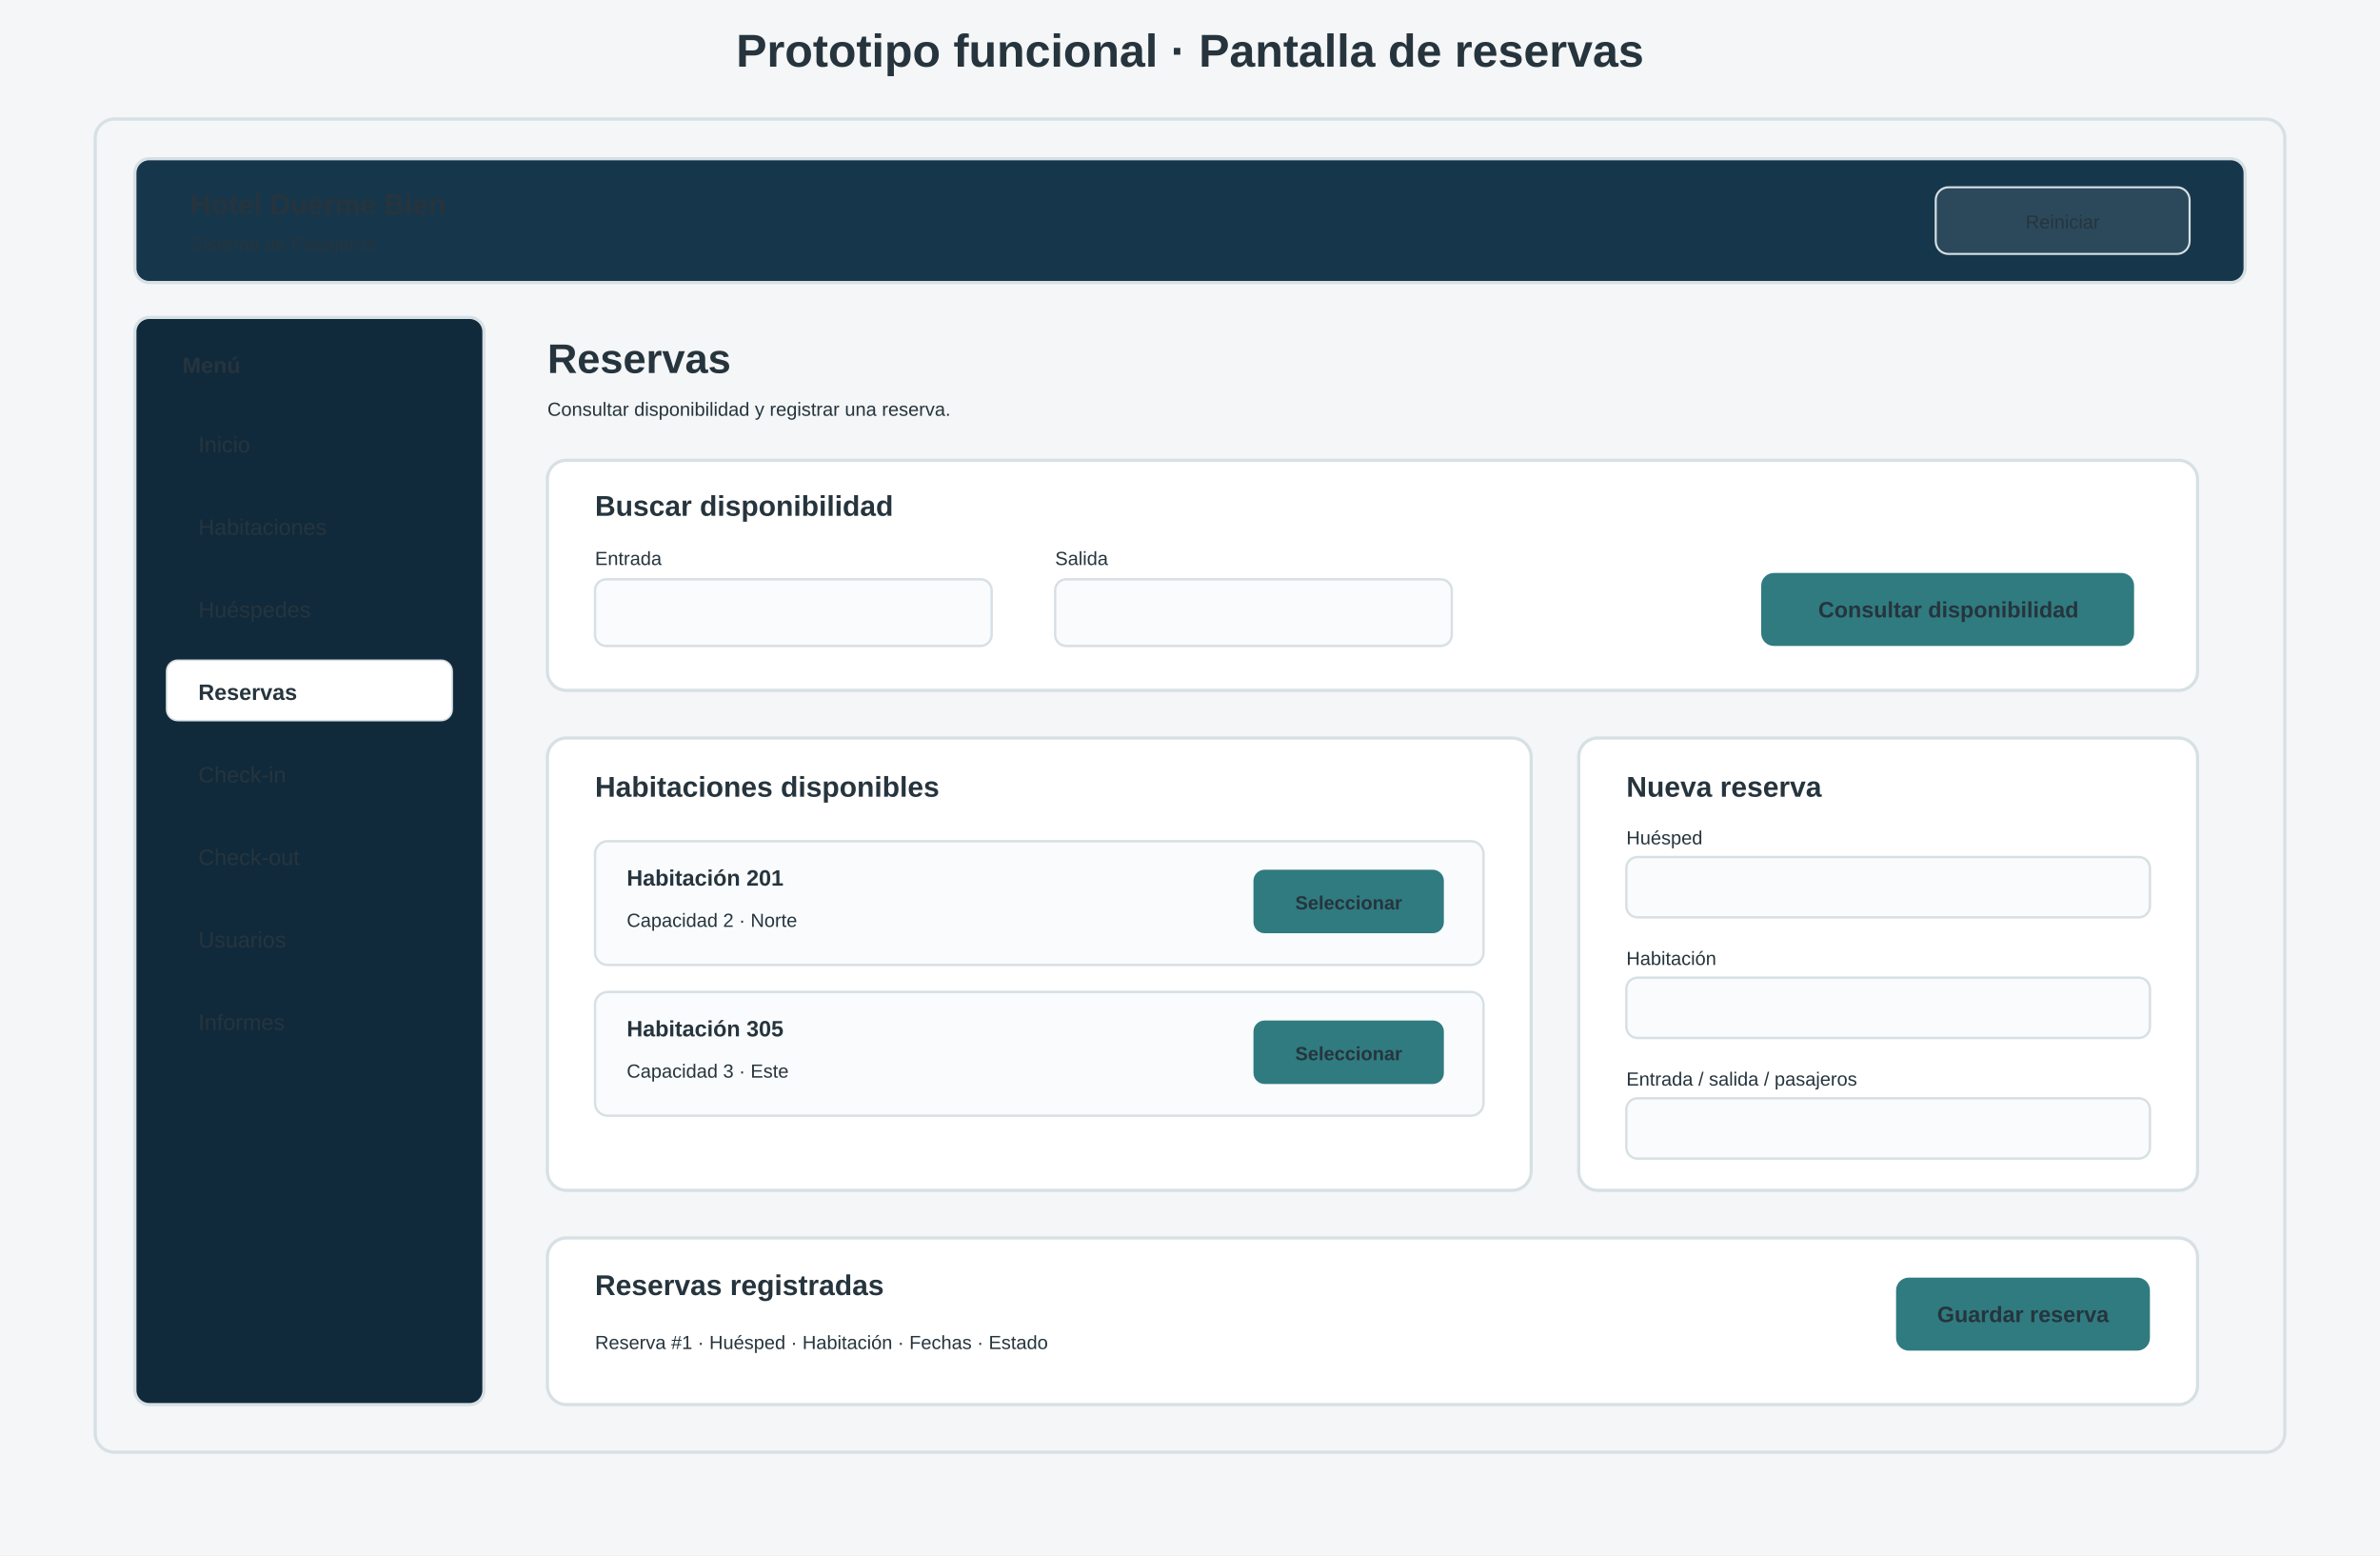
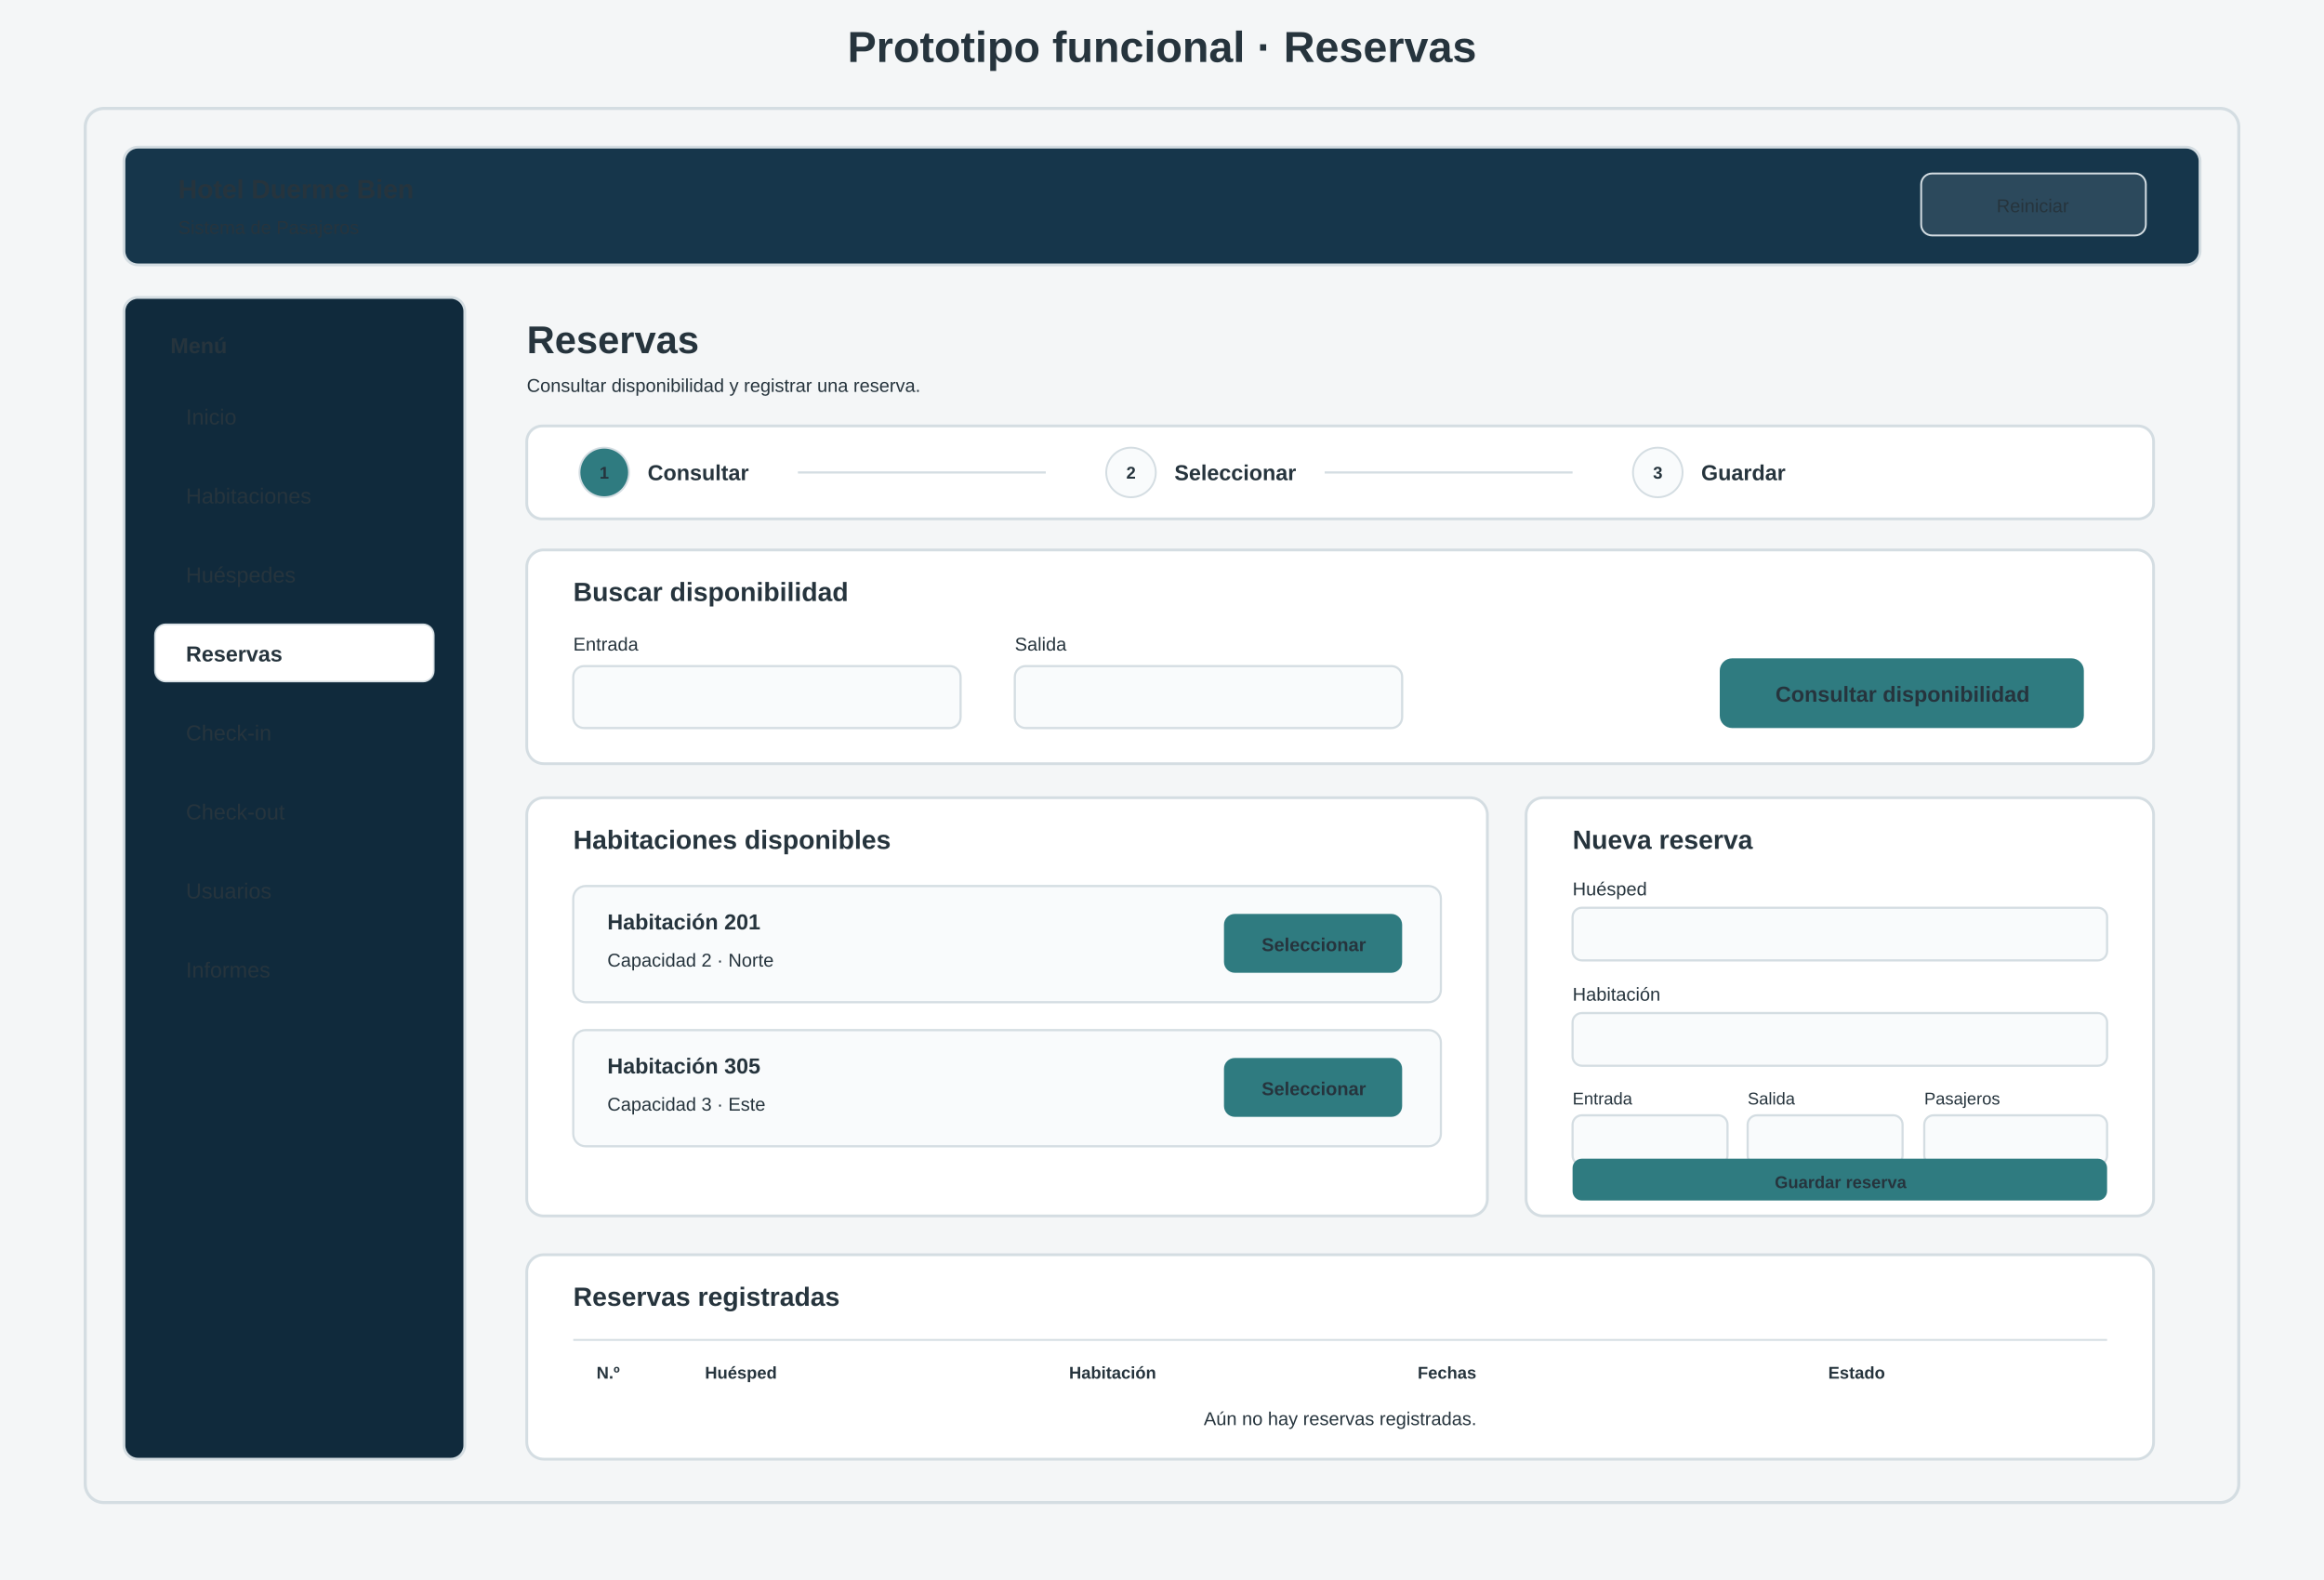
- <svg xmlns="http://www.w3.org/2000/svg" width="1500" height="980" viewBox="0 0 1500 980">
+ <svg xmlns="http://www.w3.org/2000/svg" width="1500" height="1020" viewBox="0 0 1500 1020">
  <defs>
    <style>
- .t{font-family:Arial,sans-serif;fill:#26343d}.page{font-size:29px;font-weight:700}.h{font-size:18px;font-weight:700}.f{font-size:14px}.small{font-size:12px}
- .box{fill:#ffffff;stroke:#d7e0e4;stroke-width:2}.field{fill:#f9fbfc;stroke:#d7e0e4;stroke-width:1.5}
+ .t{font-family:Arial,sans-serif;fill:#26343d}.title{font-size:28px;font-weight:700}.h{font-size:17px;font-weight:700}.f{font-size:14px}.small{font-size:12px}.tiny{font-size:11px}
+ .box{fill:#ffffff;stroke:#d4dde2;stroke-width:1.8}.field{fill:#f9fbfc;stroke:#d4dde2;stroke-width:1.4}
</style>
  </defs>
-   <rect width="1500" height="980" fill="#f4f6f7" />
-   <text x="750" y="42" text-anchor="middle" class="t page">Prototipo funcional · Pantalla de reservas</text>
-   <rect x="60" y="75" width="1380" height="840" rx="12" fill="#f4f6f7" stroke="#d7e0e4" stroke-width="2" />
-   <rect x="85" y="100" width="1330" height="78" rx="9" fill="#16364b" stroke="#d7e0e4" stroke-width="2" />
-   <text x="120" y="135" class="t h" fill="#ffffff">Hotel Duerme Bien</text>
-   <text x="120" y="158" class="t small" fill="#ffffff">Sistema de Pasajeros</text>
-   <rect x="1220" y="118" width="160" height="42" rx="8" fill="#ffffff18" stroke="#d7e0e4" stroke-width="1.3" />
-   <text x="1300" y="144" text-anchor="middle" class="t small" fill="#ffffff">Reiniciar</text>
-   <rect x="85" y="200" width="220" height="685" rx="9" fill="#102a3c" stroke="#d7e0e4" stroke-width="2" />
-   <text x="115" y="235" class="t f" fill="#d7e2e8" font-weight="700">Menú</text>
-   <rect x="105" y="260" width="180" height="38" rx="7" fill="transparent" stroke="none" />
-   <text x="125" y="285" class="t f" fill="#d7e2e8" font-weight="400">Inicio</text>
-   <rect x="105" y="312" width="180" height="38" rx="7" fill="transparent" stroke="none" />
-   <text x="125" y="337" class="t f" fill="#d7e2e8" font-weight="400">Habitaciones</text>
-   <rect x="105" y="364" width="180" height="38" rx="7" fill="transparent" stroke="none" />
-   <text x="125" y="389" class="t f" fill="#d7e2e8" font-weight="400">Huéspedes</text>
-   <rect x="105" y="416" width="180" height="38" rx="7" fill="#ffffff" stroke="#d7e0e4" />
-   <text x="125" y="441" class="t f" fill="#16364b" font-weight="700">Reservas</text>
-   <rect x="105" y="468" width="180" height="38" rx="7" fill="transparent" stroke="none" />
-   <text x="125" y="493" class="t f" fill="#d7e2e8" font-weight="400">Check-in</text>
-   <rect x="105" y="520" width="180" height="38" rx="7" fill="transparent" stroke="none" />
-   <text x="125" y="545" class="t f" fill="#d7e2e8" font-weight="400">Check-out</text>
-   <rect x="105" y="572" width="180" height="38" rx="7" fill="transparent" stroke="none" />
-   <text x="125" y="597" class="t f" fill="#d7e2e8" font-weight="400">Usuarios</text>
-   <rect x="105" y="624" width="180" height="38" rx="7" fill="transparent" stroke="none" />
-   <text x="125" y="649" class="t f" fill="#d7e2e8" font-weight="400">Informes</text>
-   <text x="345" y="235" class="t page" style="font-size:26px">Reservas</text>
-   <text x="345" y="262" class="t small">Consultar disponibilidad y registrar una reserva.</text>
-   <rect x="345" y="290" width="1040" height="145" rx="12" class="box" />
-   <text x="375" y="325" class="t h">Buscar disponibilidad</text>
-   <text x="375" y="356" class="t small">Entrada</text>
-   <rect x="375" y="365" width="250" height="42" rx="7" class="field" />
-   <text x="665" y="356" class="t small">Salida</text>
-   <rect x="665" y="365" width="250" height="42" rx="7" class="field" />
-   <rect x="1110" y="361" width="235" height="46" rx="8" fill="#2f7b80" stroke="#d7e0e4" stroke-width="0" />
-   <text x="1228" y="389" text-anchor="middle" class="t f" fill="#ffffff" font-weight="700">Consultar disponibilidad</text>
-   <rect x="345" y="465" width="620" height="285" rx="12" class="box" />
-   <text x="375" y="502" class="t h">Habitaciones disponibles</text>
-   <rect x="375" y="530" width="560" height="78" rx="8" class="field" />
-   <text x="395" y="558" class="t f" font-weight="700">Habitación 201</text>
-   <text x="395" y="584" class="t small">Capacidad 2 · Norte</text>
-   <rect x="790" y="548" width="120" height="40" rx="7" fill="#2f7b80" stroke="#d7e0e4" stroke-width="0" />
-   <text x="850" y="573" text-anchor="middle" class="t small" fill="#ffffff" font-weight="700">Seleccionar</text>
-   <rect x="375" y="625" width="560" height="78" rx="8" class="field" />
-   <text x="395" y="653" class="t f" font-weight="700">Habitación 305</text>
-   <text x="395" y="679" class="t small">Capacidad 3 · Este</text>
-   <rect x="790" y="643" width="120" height="40" rx="7" fill="#2f7b80" stroke="#d7e0e4" stroke-width="0" />
-   <text x="850" y="668" text-anchor="middle" class="t small" fill="#ffffff" font-weight="700">Seleccionar</text>
-   <rect x="995" y="465" width="390" height="285" rx="12" class="box" />
-   <text x="1025" y="502" class="t h">Nueva reserva</text>
-   <text x="1025" y="532" class="t small">Huésped</text>
-   <rect x="1025" y="540" width="330" height="38" rx="7" class="field" />
-   <text x="1025" y="608" class="t small">Habitación</text>
-   <rect x="1025" y="616" width="330" height="38" rx="7" class="field" />
-   <text x="1025" y="684" class="t small">Entrada / salida / pasajeros</text>
-   <rect x="1025" y="692" width="330" height="38" rx="7" class="field" />
-   <rect x="345" y="780" width="1040" height="105" rx="12" class="box" />
-   <text x="375" y="816" class="t h">Reservas registradas</text>
-   <text x="375" y="850" class="t small">Reserva #1 · Huésped · Habitación · Fechas · Estado</text>
-   <rect x="1195" y="805" width="160" height="46" rx="8" fill="#2f7b80" stroke="#d7e0e4" stroke-width="0" />
-   <text x="1275" y="833" text-anchor="middle" class="t f" fill="#ffffff" font-weight="700">Guardar reserva</text>
+   <rect width="1500" height="1020" fill="#f4f6f7" />
+   <text x="750" y="40" text-anchor="middle" class="t title">Prototipo funcional · Reservas</text>
+   <rect x="55" y="70" width="1390" height="900" rx="12" fill="#f4f6f7" stroke="#d4dde2" stroke-width="2" />
+   <rect x="80" y="95" width="1340" height="76" rx="9" fill="#16364b" stroke="#d4dde2" stroke-width="1.8" />
+   <text x="115" y="128" class="t h" fill="#ffffff">Hotel Duerme Bien</text>
+   <text x="115" y="151" class="t small" fill="#ffffff">Sistema de Pasajeros</text>
+   <rect x="1240" y="112" width="145" height="40" rx="7" fill="#ffffff18" stroke="#d4dde2" stroke-width="1.2" />
+   <text x="1312" y="137" text-anchor="middle" class="t small" fill="#ffffff">Reiniciar</text>
+   <rect x="80" y="192" width="220" height="750" rx="9" fill="#102a3c" stroke="#d4dde2" stroke-width="1.8" />
+   <text x="110" y="228" class="t f" fill="#d7e2e8" font-weight="700">Menú</text>
+   <rect x="100" y="250" width="180" height="37" rx="7" fill="transparent" stroke="none" />
+   <text x="120" y="274" class="t f" fill="#d7e2e8" font-weight="400">Inicio</text>
+   <rect x="100" y="301" width="180" height="37" rx="7" fill="transparent" stroke="none" />
+   <text x="120" y="325" class="t f" fill="#d7e2e8" font-weight="400">Habitaciones</text>
+   <rect x="100" y="352" width="180" height="37" rx="7" fill="transparent" stroke="none" />
+   <text x="120" y="376" class="t f" fill="#d7e2e8" font-weight="400">Huéspedes</text>
+   <rect x="100" y="403" width="180" height="37" rx="7" fill="#ffffff" stroke="#d4dde2" />
+   <text x="120" y="427" class="t f" fill="#16364b" font-weight="700">Reservas</text>
+   <rect x="100" y="454" width="180" height="37" rx="7" fill="transparent" stroke="none" />
+   <text x="120" y="478" class="t f" fill="#d7e2e8" font-weight="400">Check-in</text>
+   <rect x="100" y="505" width="180" height="37" rx="7" fill="transparent" stroke="none" />
+   <text x="120" y="529" class="t f" fill="#d7e2e8" font-weight="400">Check-out</text>
+   <rect x="100" y="556" width="180" height="37" rx="7" fill="transparent" stroke="none" />
+   <text x="120" y="580" class="t f" fill="#d7e2e8" font-weight="400">Usuarios</text>
+   <rect x="100" y="607" width="180" height="37" rx="7" fill="transparent" stroke="none" />
+   <text x="120" y="631" class="t f" fill="#d7e2e8" font-weight="400">Informes</text>
+   <text x="340" y="228" class="t title" style="font-size:25px">Reservas</text>
+   <text x="340" y="253" class="t small">Consultar disponibilidad y registrar una reserva.</text>
+   <rect x="340" y="275" width="1050" height="60" rx="10" class="box" />
+   <circle cx="390" cy="305" r="16" fill="#2f7b80" stroke="#d4dde2" stroke-width="1.2" />
+   <text x="390" y="309" text-anchor="middle" class="t tiny" fill="#ffffff" font-weight="700">1</text>
+   <text x="418" y="310" class="t f" font-weight="700">Consultar</text>
+   <line x1="515" y1="305" x2="675" y2="305" stroke="#d4dde2" stroke-width="1.4" />
+   <circle cx="730" cy="305" r="16" fill="#f9fbfc" stroke="#d4dde2" stroke-width="1.2" />
+   <text x="730" y="309" text-anchor="middle" class="t tiny" fill="#26343d" font-weight="700">2</text>
+   <text x="758" y="310" class="t f" font-weight="700">Seleccionar</text>
+   <line x1="855" y1="305" x2="1015" y2="305" stroke="#d4dde2" stroke-width="1.4" />
+   <circle cx="1070" cy="305" r="16" fill="#f9fbfc" stroke="#d4dde2" stroke-width="1.2" />
+   <text x="1070" y="309" text-anchor="middle" class="t tiny" fill="#26343d" font-weight="700">3</text>
+   <text x="1098" y="310" class="t f" font-weight="700">Guardar</text>
+   <rect x="340" y="355" width="1050" height="138" rx="11" class="box" />
+   <text x="370" y="388" class="t h">Buscar disponibilidad</text>
+   <text x="370" y="420" class="t small">Entrada</text>
+   <rect x="370" y="430" width="250" height="40" rx="7" class="field" />
+   <text x="655" y="420" class="t small">Salida</text>
+   <rect x="655" y="430" width="250" height="40" rx="7" class="field" />
+   <rect x="1110" y="425" width="235" height="45" rx="8" fill="#2f7b80" stroke="#d4dde2" stroke-width="0" />
+   <text x="1228" y="453" text-anchor="middle" class="t f" fill="#ffffff" font-weight="700">Consultar disponibilidad</text>
+   <rect x="340" y="515" width="620" height="270" rx="11" class="box" />
+   <text x="370" y="548" class="t h">Habitaciones disponibles</text>
+   <rect x="370" y="572" width="560" height="75" rx="8" class="field" />
+   <text x="392" y="600" class="t f" font-weight="700">Habitación 201</text>
+   <text x="392" y="624" class="t small">Capacidad 2 · Norte</text>
+   <rect x="790" y="590" width="115" height="38" rx="7" fill="#2f7b80" stroke="#d4dde2" stroke-width="0" />
+   <text x="848" y="614" text-anchor="middle" class="t small" fill="#ffffff" font-weight="700">Seleccionar</text>
+   <rect x="370" y="665" width="560" height="75" rx="8" class="field" />
+   <text x="392" y="693" class="t f" font-weight="700">Habitación 305</text>
+   <text x="392" y="717" class="t small">Capacidad 3 · Este</text>
+   <rect x="790" y="683" width="115" height="38" rx="7" fill="#2f7b80" stroke="#d4dde2" stroke-width="0" />
+   <text x="848" y="707" text-anchor="middle" class="t small" fill="#ffffff" font-weight="700">Seleccionar</text>
+   <rect x="985" y="515" width="405" height="270" rx="11" class="box" />
+   <text x="1015" y="548" class="t h">Nueva reserva</text>
+   <text x="1015" y="578" class="t small">Huésped</text>
+   <rect x="1015" y="586" width="345" height="34" rx="6" class="field" />
+   <text x="1015" y="646" class="t small">Habitación</text>
+   <rect x="1015" y="654" width="345" height="34" rx="6" class="field" />
+   <text x="1015" y="713" class="t tiny">Entrada</text>
+   <rect x="1015" y="720" width="100" height="32" rx="6" class="field" />
+   <text x="1128" y="713" class="t tiny">Salida</text>
+   <rect x="1128" y="720" width="100" height="32" rx="6" class="field" />
+   <text x="1242" y="713" class="t tiny">Pasajeros</text>
+   <rect x="1242" y="720" width="118" height="32" rx="6" class="field" />
+   <rect x="1015" y="760" width="345" height="0" fill="none" />
+   <rect x="1015" y="752" width="345" height="0" fill="none" />
+   <rect x="1015" y="748" width="345" height="0" fill="none" />
+   <rect x="340" y="810" width="1050" height="132" rx="11" class="box" />
+   <text x="370" y="843" class="t h">Reservas registradas</text>
+   <line x1="370" y1="865" x2="1360" y2="865" stroke="#d4dde2" stroke-width="1.2" />
+   <text x="385" y="890" class="t tiny" font-weight="700">N.º</text>
+   <text x="455" y="890" class="t tiny" font-weight="700">Huésped</text>
+   <text x="690" y="890" class="t tiny" font-weight="700">Habitación</text>
+   <text x="915" y="890" class="t tiny" font-weight="700">Fechas</text>
+   <text x="1180" y="890" class="t tiny" font-weight="700">Estado</text>
+   <text x="865" y="920" text-anchor="middle" class="t small" fill="#6d7a82">Aún no hay reservas registradas.</text>
+   <rect x="1015" y="758" width="345" height="0" fill="none" />
+   <rect x="1015" y="748" width="345" height="0" fill="none" />
+   <rect x="1015" y="748" width="345" height="0" fill="none" />
+   <rect x="1015" y="748" width="345" height="0" fill="none" />
+   <rect x="1015" y="748" width="345" height="0" fill="none" />
+   <rect x="1015" y="748" width="345" height="0" fill="none" />
+   <rect x="1015" y="748" width="345" height="27" rx="6" fill="#2f7b80" stroke="#d4dde2" stroke-width="0" />
+   <text x="1188" y="767" text-anchor="middle" class="t tiny" fill="#ffffff" font-weight="700">Guardar reserva</text>
</svg>
